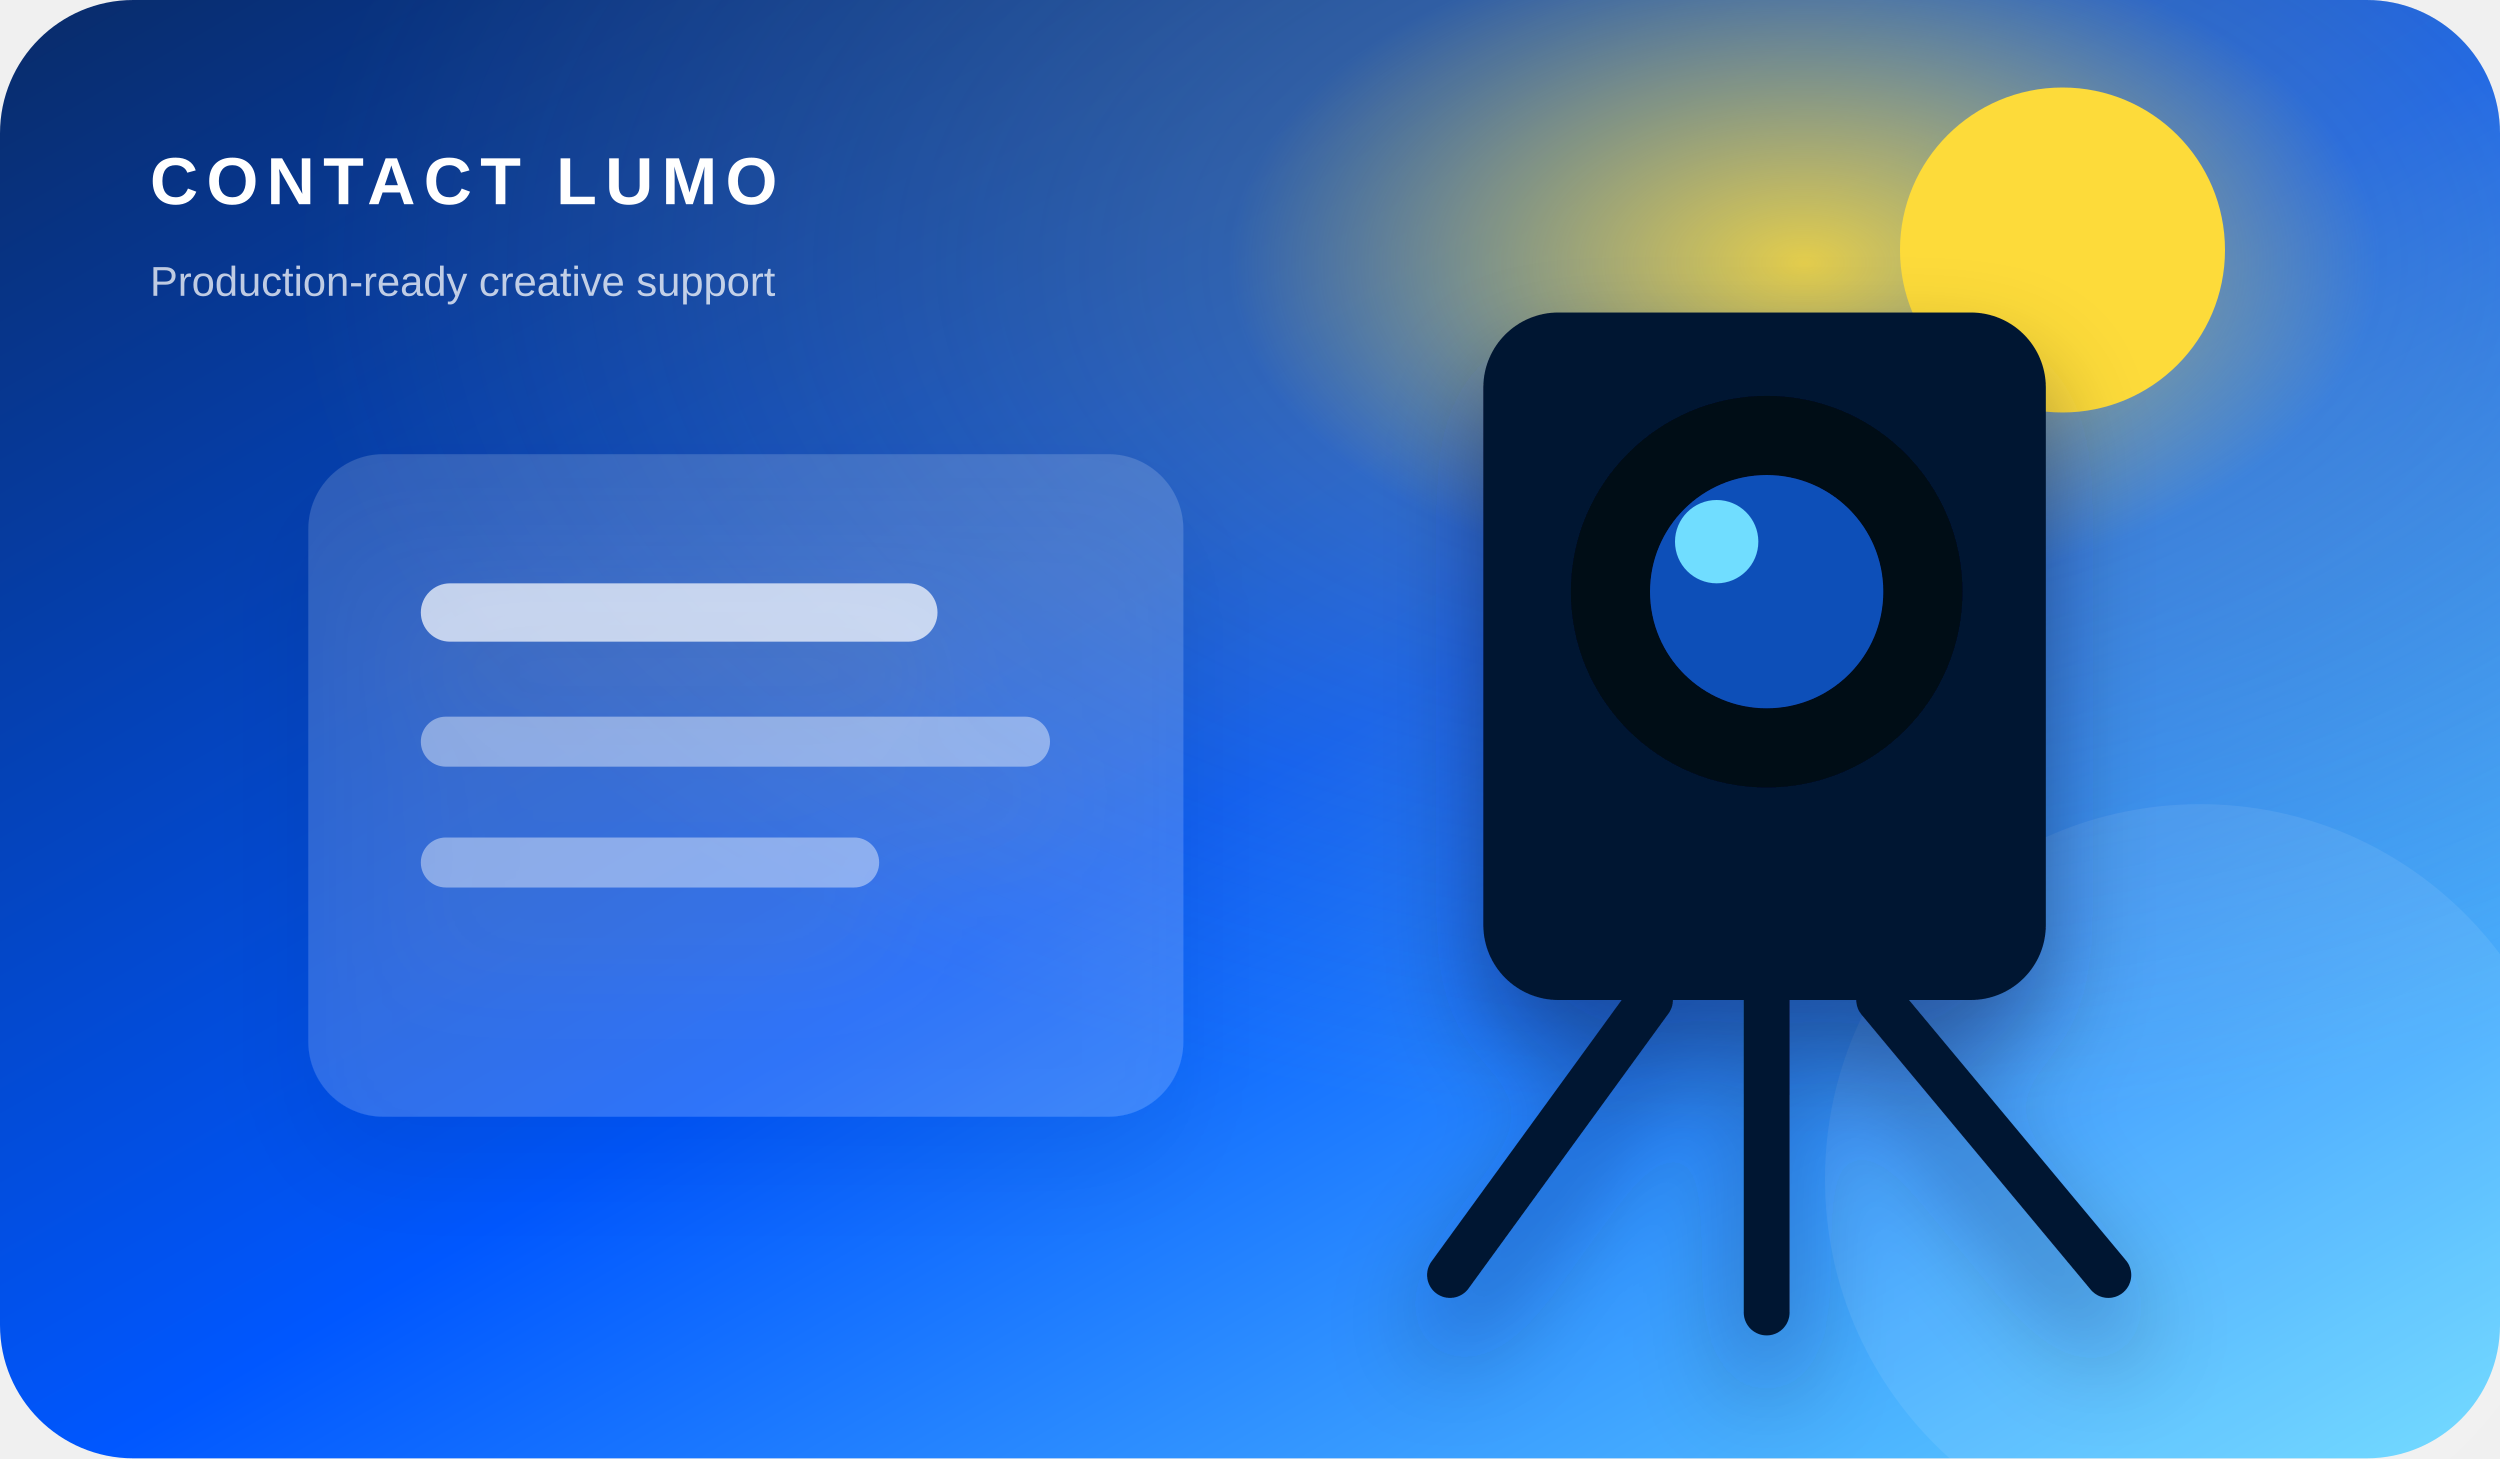
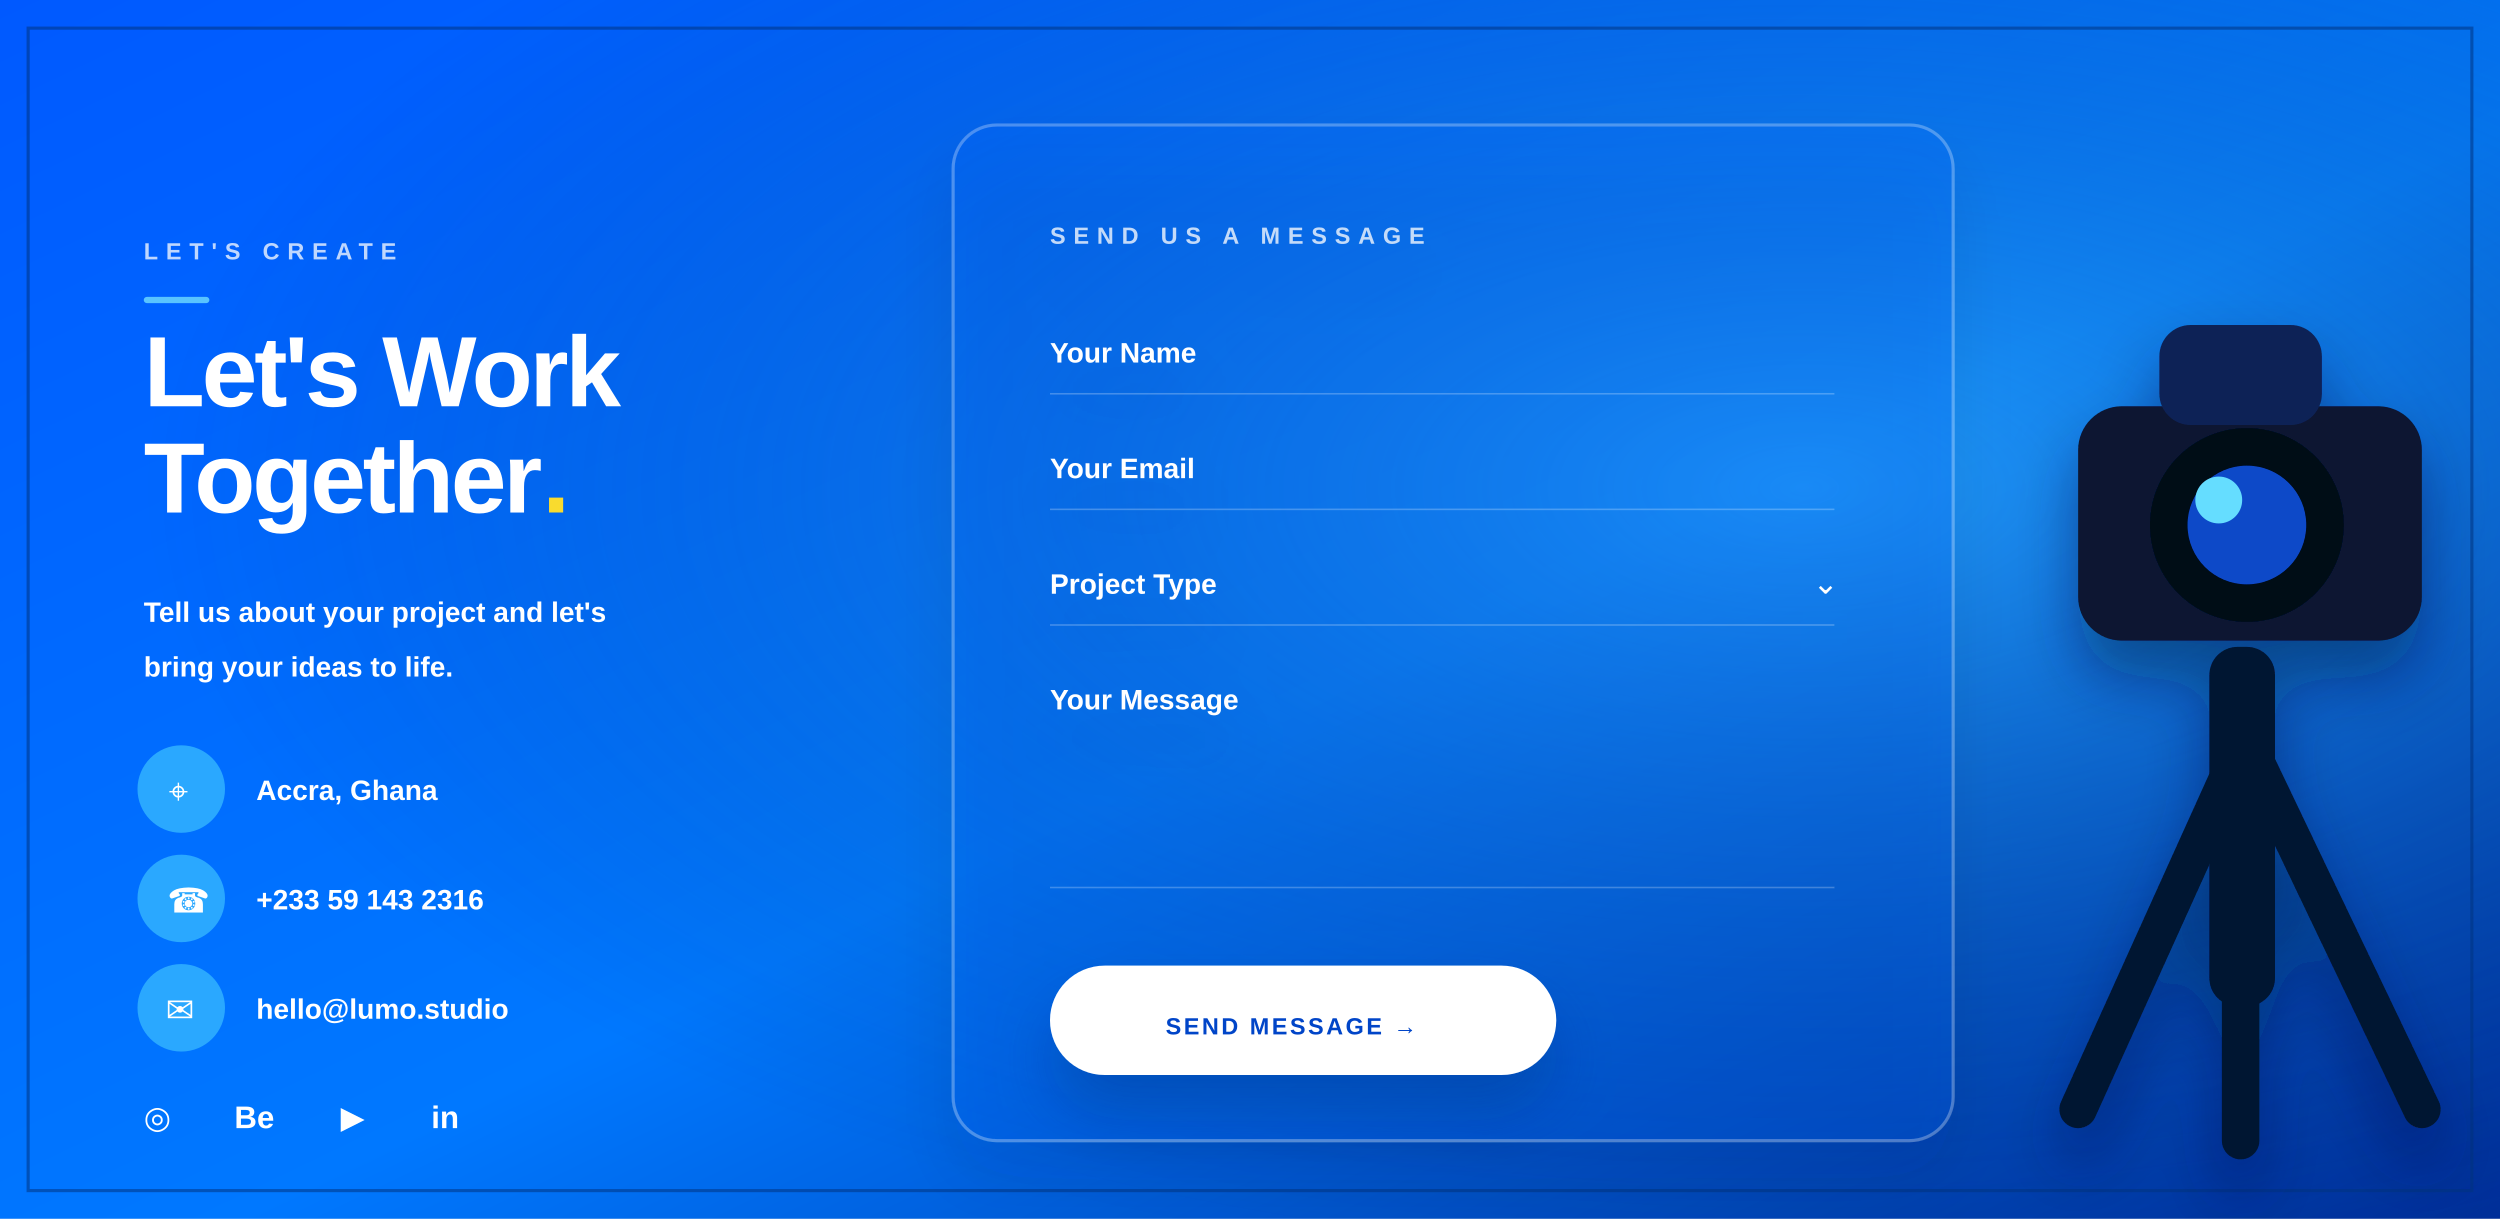
- <svg xmlns="http://www.w3.org/2000/svg" viewBox="0 0 1200 700" role="img" aria-label="Contact LUMO">
+ <svg xmlns="http://www.w3.org/2000/svg" viewBox="0 0 1600 780" role="img" aria-label="Contact page artwork">
  <defs>
    <linearGradient id="bg" x1="0" y1="0" x2="1" y2="1">
-       <stop offset="0" stop-color="#092b68" />
-       <stop offset=".52" stop-color="#0057ff" />
-       <stop offset="1" stop-color="#69d8ff" />
+       <stop offset="0" stop-color="#0059ff" />
+       <stop offset=".55" stop-color="#0078ff" />
+       <stop offset="1" stop-color="#002e98" />
    </linearGradient>
-     <radialGradient id="orb" cx="72%" cy="18%" r="60%">
-       <stop offset="0" stop-color="#fddb3a" stop-opacity=".9" />
-       <stop offset=".38" stop-color="#fddb3a" stop-opacity=".18" />
-       <stop offset="1" stop-color="#fddb3a" stop-opacity="0" />
+     <radialGradient id="glow" cx="72%" cy="40%" r="66%">
+       <stop offset="0" stop-color="#49c8ff" stop-opacity=".45" />
+       <stop offset="1" stop-color="#001438" stop-opacity="0" />
    </radialGradient>
-     <filter id="shadow" x="-20%" y="-20%" width="140%" height="150%">
-       <feDropShadow dx="0" dy="26" stdDeviation="24" flood-color="#00112a" flood-opacity=".42" />
+     <filter id="shadow">
+       <feDropShadow dx="0" dy="24" stdDeviation="20" flood-color="#001438" flood-opacity=".45" />
    </filter>
  </defs>
-   <rect width="1200" height="700" rx="64" fill="url(#bg)" />
-   <rect width="1200" height="700" rx="64" fill="url(#orb)" />
-   <circle cx="990" cy="120" r="78" fill="#fddb3a" />
-   <circle cx="1056" cy="566" r="180" fill="#ffffff" opacity=".08" />
+   <rect width="1600" height="780" fill="url(#bg)" />
+   <rect width="1600" height="780" fill="url(#glow)" />
+   <rect x="18" y="18" width="1564" height="744" fill="none" stroke="#00337f" stroke-width="2" opacity=".55" />
+   <g font-family="Montserrat, Arial, sans-serif" fill="#fff">
+     <text x="92" y="166" font-size="15" font-weight="800" letter-spacing="5" opacity=".75">LET'S CREATE</text>
+     <rect x="92" y="190" width="42" height="4" rx="2" fill="#6fdcff" opacity=".8" />
+     <text x="92" y="260" font-size="64" font-weight="800" letter-spacing="-2">Let's Work</text>
+     <text x="92" y="328" font-size="64" font-weight="800" letter-spacing="-2">Together<tspan fill="#f9db2e">.</tspan>
+     </text>
+     <text x="92" y="398" font-size="18" font-weight="700">Tell us about your project and let's</text>
+     <text x="92" y="433" font-size="18" font-weight="700">bring your ideas to life.</text>
+     <circle cx="116" cy="505" r="28" fill="#2aa8ff" />
+     <text x="108" y="514" font-size="22">⌖</text>
+     <text x="164" y="512" font-size="18" font-weight="700">Accra, Ghana</text>
+     <circle cx="116" cy="575" r="28" fill="#2aa8ff" />
+     <text x="107" y="584" font-size="22">☎</text>
+     <text x="164" y="582" font-size="18" font-weight="700">+233 59 143 2316</text>
+     <circle cx="116" cy="645" r="28" fill="#2aa8ff" />
+     <text x="106" y="654" font-size="22">✉</text>
+     <text x="164" y="652" font-size="18" font-weight="700">hello@lumo.studio</text>
+     <text x="92" y="722" font-size="20" font-weight="800">◎</text>
+     <text x="150" y="722" font-size="20" font-weight="800">Be</text>
+     <text x="218" y="722" font-size="20" font-weight="800">▶</text>
+     <text x="276" y="722" font-size="20" font-weight="800">in</text>
+   </g>
  <g filter="url(#shadow)">
-     <rect x="712" y="150" width="270" height="330" rx="36" fill="#061532" />
-     <circle cx="848" cy="284" r="94" fill="#020817" />
-     <circle cx="848" cy="284" r="56" fill="#0f4fb8" />
-     <circle cx="824" cy="260" r="20" fill="#70ddff" />
-     <line x1="792" y1="480" x2="696" y2="612" stroke="#061532" stroke-width="22" stroke-linecap="round" />
-     <line x1="902" y1="480" x2="1012" y2="612" stroke="#061532" stroke-width="22" stroke-linecap="round" />
-     <line x1="848" y1="480" x2="848" y2="630" stroke="#061532" stroke-width="22" stroke-linecap="round" />
-     <rect x="148" y="218" width="420" height="318" rx="36" fill="#fff" opacity=".16" />
-     <rect x="202" y="280" width="248" height="28" rx="14" fill="#fff" opacity=".7" />
-     <rect x="202" y="344" width="302" height="24" rx="12" fill="#fff" opacity=".42" />
-     <rect x="202" y="402" width="220" height="24" rx="12" fill="#fff" opacity=".42" />
-   </g>
-   <g font-family="Montserrat, Arial, sans-serif" fill="#fff">
-     <text x="72" y="98" font-size="32" font-weight="800" letter-spacing="4">CONTACT LUMO</text>
-     <text x="72" y="142" font-size="20" opacity=".74">Production-ready creative support</text>
+     <rect x="610" y="80" width="640" height="650" rx="28" fill="#0068ff" fill-opacity=".18" stroke="#fff" stroke-opacity=".28" stroke-width="2" />
+     <g font-family="Montserrat, Arial, sans-serif" fill="#fff">
+       <text x="672" y="156" font-size="15" font-weight="800" letter-spacing="5" opacity=".75">SEND US A MESSAGE</text>
+       <text x="672" y="232" font-size="18" font-weight="700">Your Name</text>
+       <line x1="672" y1="252" x2="1174" y2="252" stroke="#fff" opacity=".22" />
+       <text x="672" y="306" font-size="18" font-weight="700">Your Email</text>
+       <line x1="672" y1="326" x2="1174" y2="326" stroke="#fff" opacity=".22" />
+       <text x="672" y="380" font-size="18" font-weight="700">Project Type</text>
+       <text x="1160" y="380" font-size="20">⌄</text>
+       <line x1="672" y1="400" x2="1174" y2="400" stroke="#fff" opacity=".22" />
+       <text x="672" y="454" font-size="18" font-weight="700">Your Message</text>
+       <line x1="672" y1="568" x2="1174" y2="568" stroke="#fff" opacity=".22" />
+       <rect x="672" y="618" width="324" height="70" rx="35" fill="#fff" />
+       <text x="746" y="662" font-size="15" font-weight="800" fill="#0044c8" letter-spacing="1.6">SEND MESSAGE →</text>
+     </g>
+     <g transform="translate(1260 170)">
+       <rect x="70" y="90" width="220" height="150" rx="28" fill="#071532" />
+       <rect x="122" y="38" width="104" height="64" rx="20" fill="#0b2356" />
+       <circle cx="178" cy="166" r="62" fill="#020817" />
+       <circle cx="178" cy="166" r="38" fill="#0b4ac8" />
+       <circle cx="160" cy="150" r="15" fill="#65ddff" />
+       <rect x="154" y="244" width="42" height="230" rx="18" fill="#061532" />
+       <path d="M174 310L70 540M180 310l110 230M174 310v250" stroke="#061532" stroke-width="24" stroke-linecap="round" />
+     </g>
  </g>
</svg>
